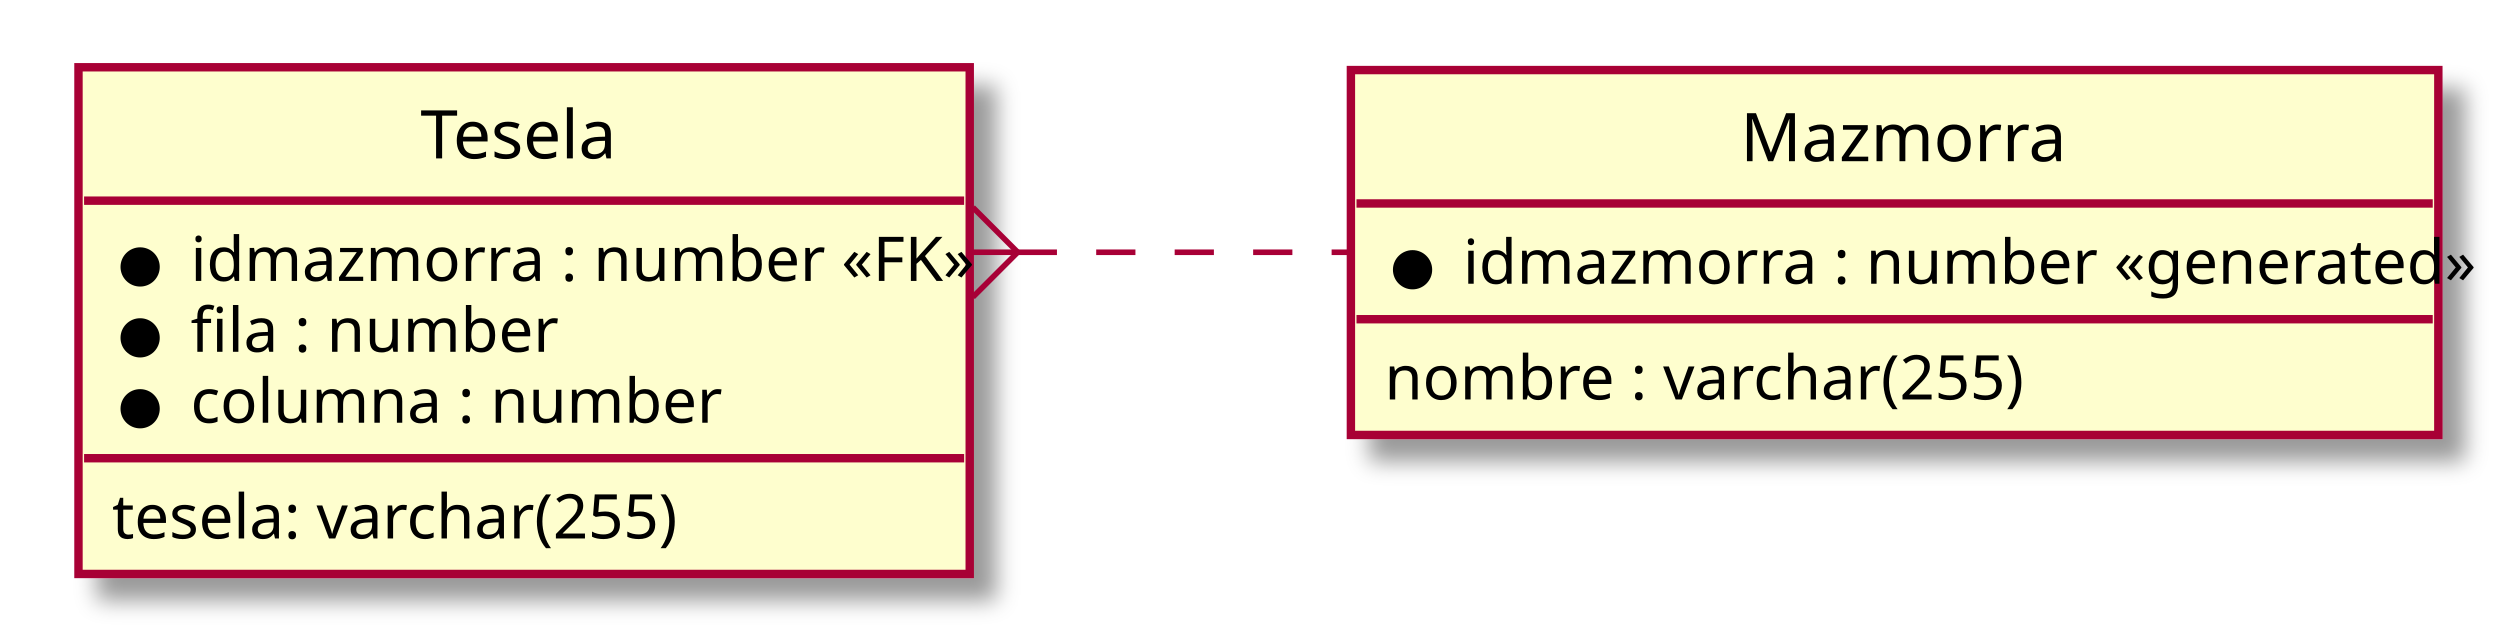
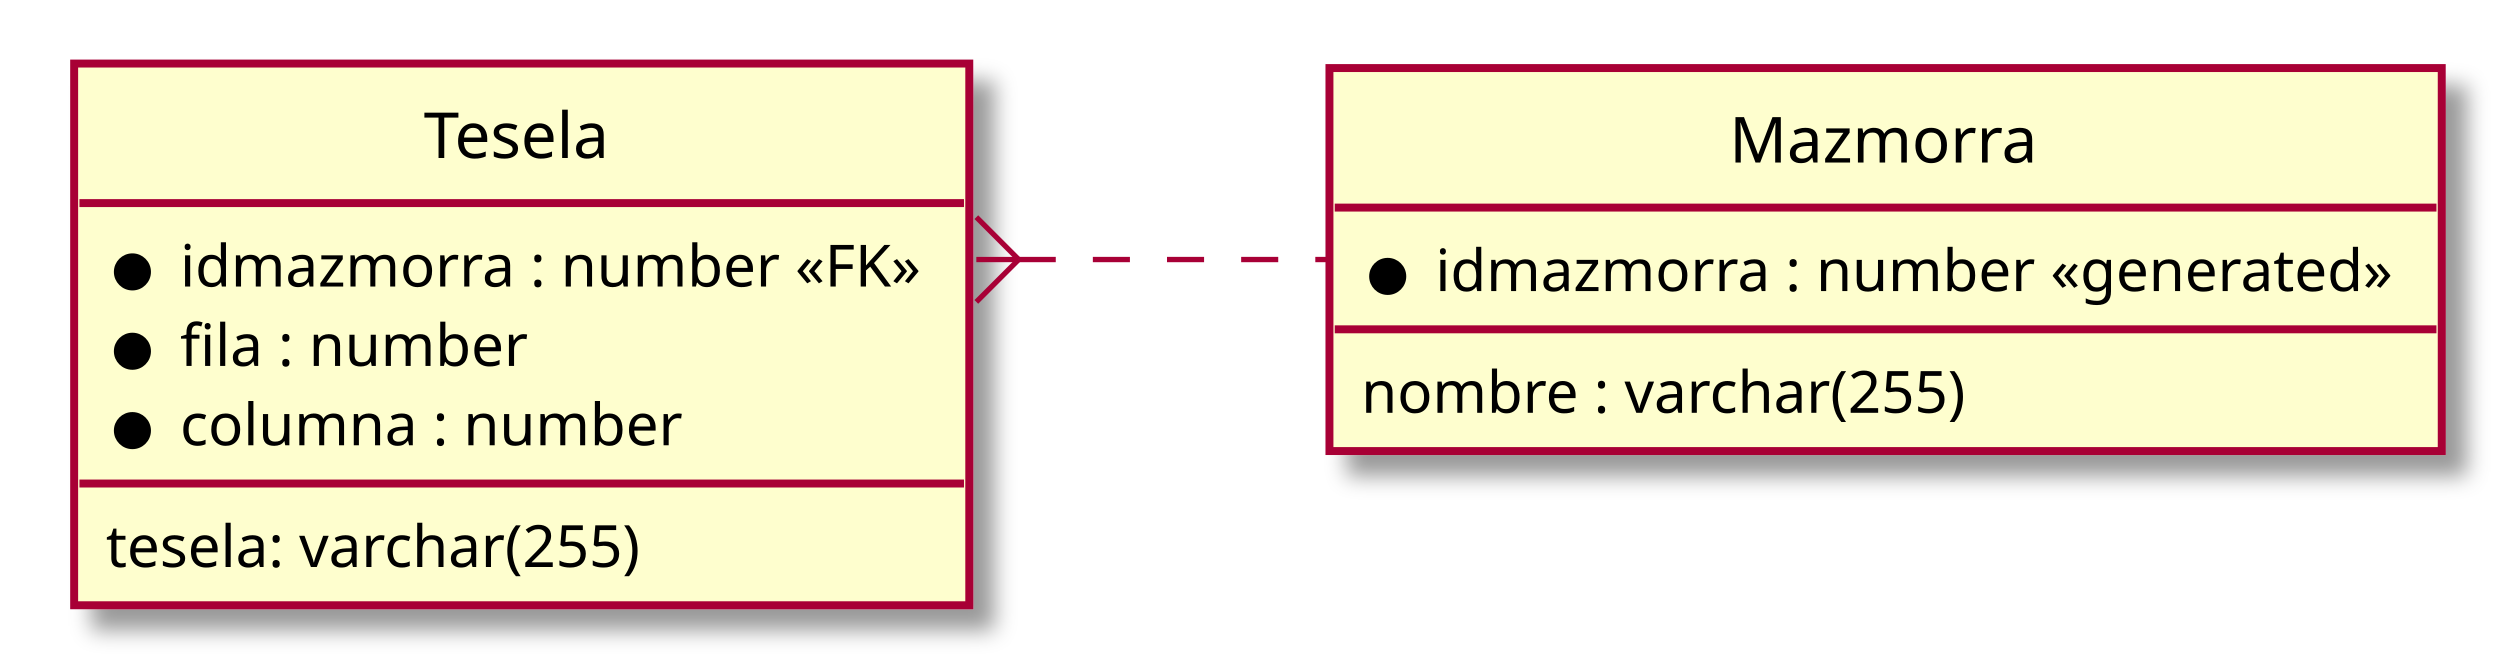
- <svg xmlns="http://www.w3.org/2000/svg" contentScriptType="application/ecmascript" contentStyleType="text/css" height="113px" preserveAspectRatio="none" style="width:446px;height:113px;" version="1.1" viewBox="0 0 446 113" width="446px" zoomAndPan="magnify">
+ <svg xmlns="http://www.w3.org/2000/svg" contentScriptType="application/ecmascript" contentStyleType="text/css" height="125px" preserveAspectRatio="none" style="width:472px;height:125px;" version="1.1" viewBox="0 0 472 125" width="472px" zoomAndPan="magnify">
  <defs>
    <filter height="300%" id="ftq53r5odbedc" width="300%" x="-1" y="-1">
      <feGaussianBlur result="blurOut" stdDeviation="2.0" />
      <feColorMatrix in="blurOut" result="blurOut2" type="matrix" values="0 0 0 0 0 0 0 0 0 0 0 0 0 0 0 0 0 0 .4 0" />
      <feOffset dx="4.0" dy="4.0" in="blurOut2" result="blurOut3" />
      <feBlend in="SourceGraphic" in2="blurOut3" mode="normal" />
    </filter>
  </defs>
  <g>
-     <rect fill="#FEFECE" filter="url(#ftq53r5odbedc)" height="65.097" id="Mazmorra" style="stroke: #A80036; stroke-width: 1.5;" width="194" x="241" y="12.5" />
-     <text fill="#000000" font-family="sans-serif" font-size="12" lengthAdjust="spacingAndGlyphs" textLength="55" x="310.5" y="28.756">Mazmorra</text>
-     <line style="stroke: #A80036; stroke-width: 1.5;" x1="242" x2="434" y1="36.299" y2="36.299" />
-     <ellipse cx="252" cy="48.123" fill="#000000" rx="3" ry="3" style="stroke: #000000; stroke-width: 1.0;" />
-     <text fill="#000000" font-family="sans-serif" font-size="11" lengthAdjust="spacingAndGlyphs" textLength="168" x="261" y="50.617">idmazmorra : number «generated»</text>
-     <line style="stroke: #A80036; stroke-width: 1.5;" x1="242" x2="434" y1="56.948" y2="56.948" />
-     <text fill="#000000" font-family="sans-serif" font-size="11" lengthAdjust="spacingAndGlyphs" textLength="110" x="247" y="71.266">nombre : varchar(255)</text>
-     <rect fill="#FEFECE" filter="url(#ftq53r5odbedc)" height="90.394" id="Tesela" style="stroke: #A80036; stroke-width: 1.5;" width="159" x="14" y="12" />
-     <text fill="#000000" font-family="sans-serif" font-size="12" lengthAdjust="spacingAndGlyphs" textLength="37" x="75" y="28.256">Tesela</text>
-     <line style="stroke: #A80036; stroke-width: 1.5;" x1="15" x2="172" y1="35.799" y2="35.799" />
-     <ellipse cx="25" cy="47.623" fill="#000000" rx="3" ry="3" style="stroke: #000000; stroke-width: 1.0;" />
-     <text fill="#000000" font-family="sans-serif" font-size="11" lengthAdjust="spacingAndGlyphs" textLength="133" x="34" y="50.117">idmazmorra : number «FK»</text>
-     <ellipse cx="25" cy="60.272" fill="#000000" rx="3" ry="3" style="stroke: #000000; stroke-width: 1.0;" />
-     <text fill="#000000" font-family="sans-serif" font-size="11" lengthAdjust="spacingAndGlyphs" textLength="59" x="34" y="62.766">fila : number</text>
-     <ellipse cx="25" cy="72.921" fill="#000000" rx="3" ry="3" style="stroke: #000000; stroke-width: 1.0;" />
-     <text fill="#000000" font-family="sans-serif" font-size="11" lengthAdjust="spacingAndGlyphs" textLength="87" x="34" y="75.415">columna : number</text>
-     <line style="stroke: #A80036; stroke-width: 1.5;" x1="15" x2="172" y1="81.746" y2="81.746" />
-     <text fill="#000000" font-family="sans-serif" font-size="11" lengthAdjust="spacingAndGlyphs" textLength="99" x="20" y="96.064">tesela: varchar(255)</text>
-     <path d="M181.56,45 C181.56,45 240.61,45 240.61,45 " fill="none" id="Tesela-Mazmorra" style="stroke: #A80036; stroke-width: 1.0; stroke-dasharray: 7.0,7.0;" />
-     <line style="stroke: #A80036; stroke-width: 1.0;" x1="181.56" x2="173.56" y1="45" y2="53" />
-     <line style="stroke: #A80036; stroke-width: 1.0;" x1="181.56" x2="173.56" y1="45" y2="37" />
-     <line style="stroke: #A80036; stroke-width: 1.0;" x1="181.56" x2="173.56" y1="45" y2="45" />
+     <rect fill="#FEFECE" filter="url(#ftq53r5odbedc)" height="72.308" id="Mazmorra" style="stroke: #A80036; stroke-width: 1.5;" width="210" x="251" y="12.85" />
+     <text fill="#000000" font-family="sans-serif" font-size="12" lengthAdjust="spacingAndGlyphs" textLength="59" x="326.5" y="30.678">Mazmorra</text>
+     <line style="stroke: #A80036; stroke-width: 1.5;" x1="252" x2="460" y1="39.194" y2="39.194" />
+     <ellipse cx="262" cy="52.185" fill="#000000" rx="3" ry="3" style="stroke: #000000; stroke-width: 1.0;" />
+     <text fill="#000000" font-family="sans-serif" font-size="11" lengthAdjust="spacingAndGlyphs" textLength="184" x="271" y="54.953">idmazmorra : number «generated»</text>
+     <line style="stroke: #A80036; stroke-width: 1.5;" x1="252" x2="460" y1="62.176" y2="62.176" />
+     <text fill="#000000" font-family="sans-serif" font-size="11" lengthAdjust="spacingAndGlyphs" textLength="115" x="257" y="77.935">nombre : varchar(255)</text>
+     <rect fill="#FEFECE" filter="url(#ftq53r5odbedc)" height="102.272" id="Tesela" style="stroke: #A80036; stroke-width: 1.5;" width="169" x="14" y="12" />
+     <text fill="#000000" font-family="sans-serif" font-size="12" lengthAdjust="spacingAndGlyphs" textLength="37" x="80" y="29.828">Tesela</text>
+     <line style="stroke: #A80036; stroke-width: 1.5;" x1="15" x2="182" y1="38.344" y2="38.344" />
+     <ellipse cx="25" cy="51.335" fill="#000000" rx="3" ry="3" style="stroke: #000000; stroke-width: 1.0;" />
+     <text fill="#000000" font-family="sans-serif" font-size="11" lengthAdjust="spacingAndGlyphs" textLength="143" x="34" y="54.103">idmazmorra : number «FK»</text>
+     <ellipse cx="25" cy="66.317" fill="#000000" rx="3" ry="3" style="stroke: #000000; stroke-width: 1.0;" />
+     <text fill="#000000" font-family="sans-serif" font-size="11" lengthAdjust="spacingAndGlyphs" textLength="67" x="34" y="69.085">fila : number</text>
+     <ellipse cx="25" cy="81.299" fill="#000000" rx="3" ry="3" style="stroke: #000000; stroke-width: 1.0;" />
+     <text fill="#000000" font-family="sans-serif" font-size="11" lengthAdjust="spacingAndGlyphs" textLength="96" x="34" y="84.067">columna : number</text>
+     <line style="stroke: #A80036; stroke-width: 1.5;" x1="15" x2="182" y1="91.29" y2="91.29" />
+     <text fill="#000000" font-family="sans-serif" font-size="11" lengthAdjust="spacingAndGlyphs" textLength="100" x="20" y="107.049">tesela: varchar(255)</text>
+     <path d="M192.33,49 C192.33,49 250.78,49 250.78,49 " fill="none" id="Tesela-Mazmorra" style="stroke: #A80036; stroke-width: 1.0; stroke-dasharray: 7.0,7.0;" />
+     <line style="stroke: #A80036; stroke-width: 1.0;" x1="192.33" x2="184.33" y1="49" y2="57" />
+     <line style="stroke: #A80036; stroke-width: 1.0;" x1="192.33" x2="184.33" y1="49" y2="41" />
+     <line style="stroke: #A80036; stroke-width: 1.0;" x1="192.33" x2="184.33" y1="49" y2="49" />
  </g>
</svg>
